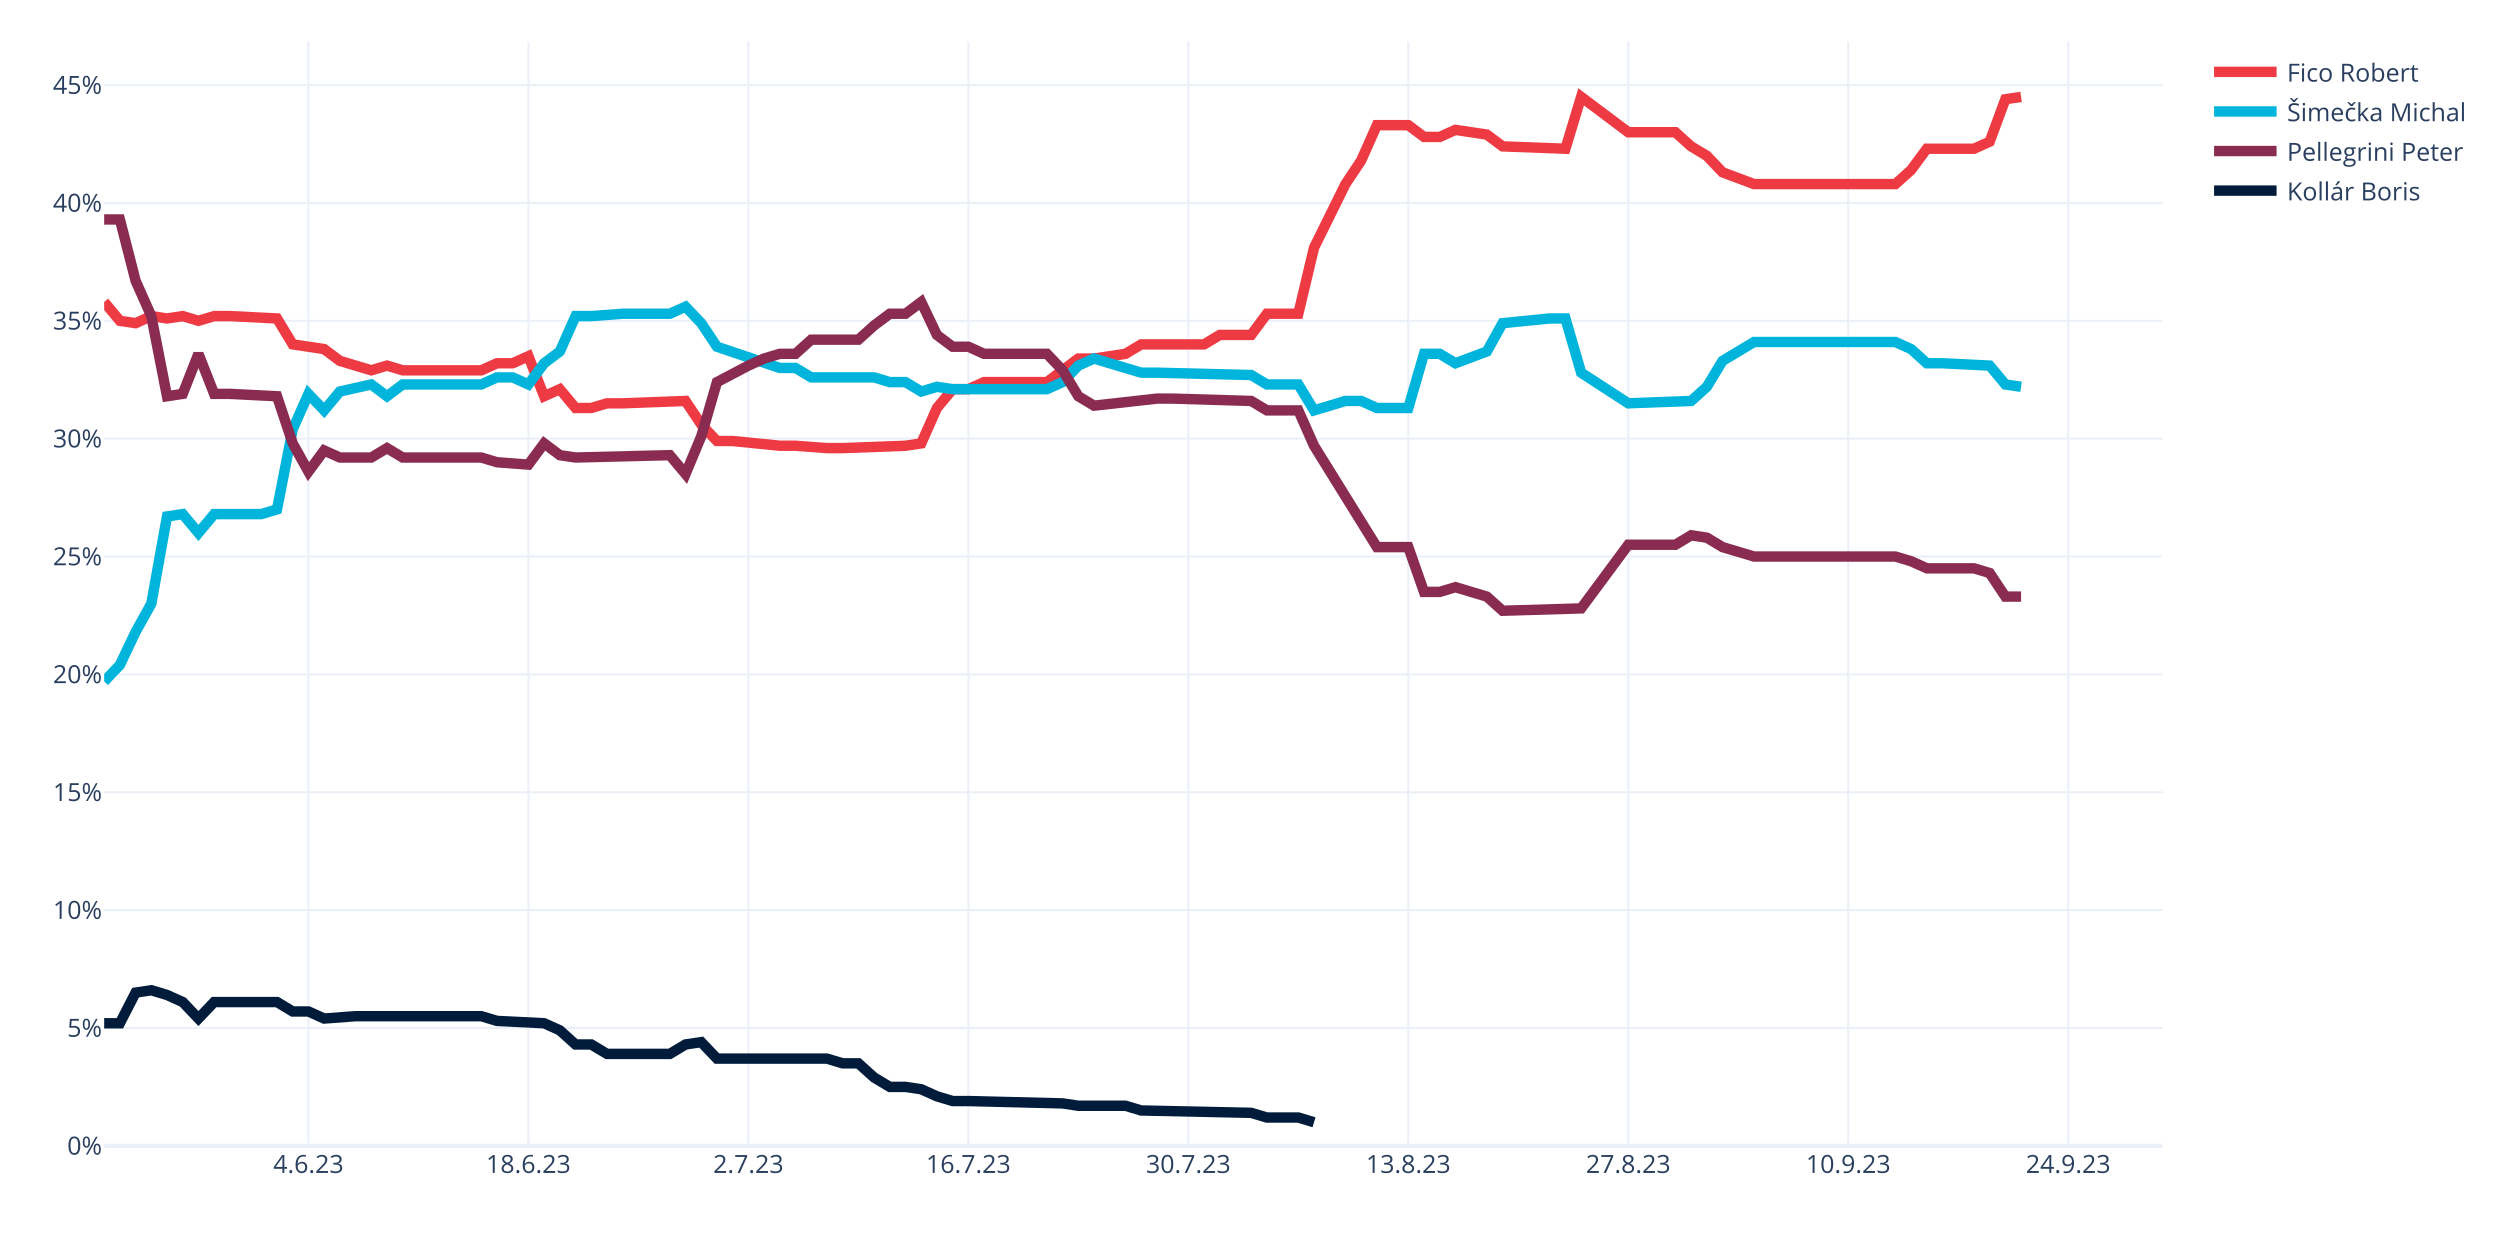
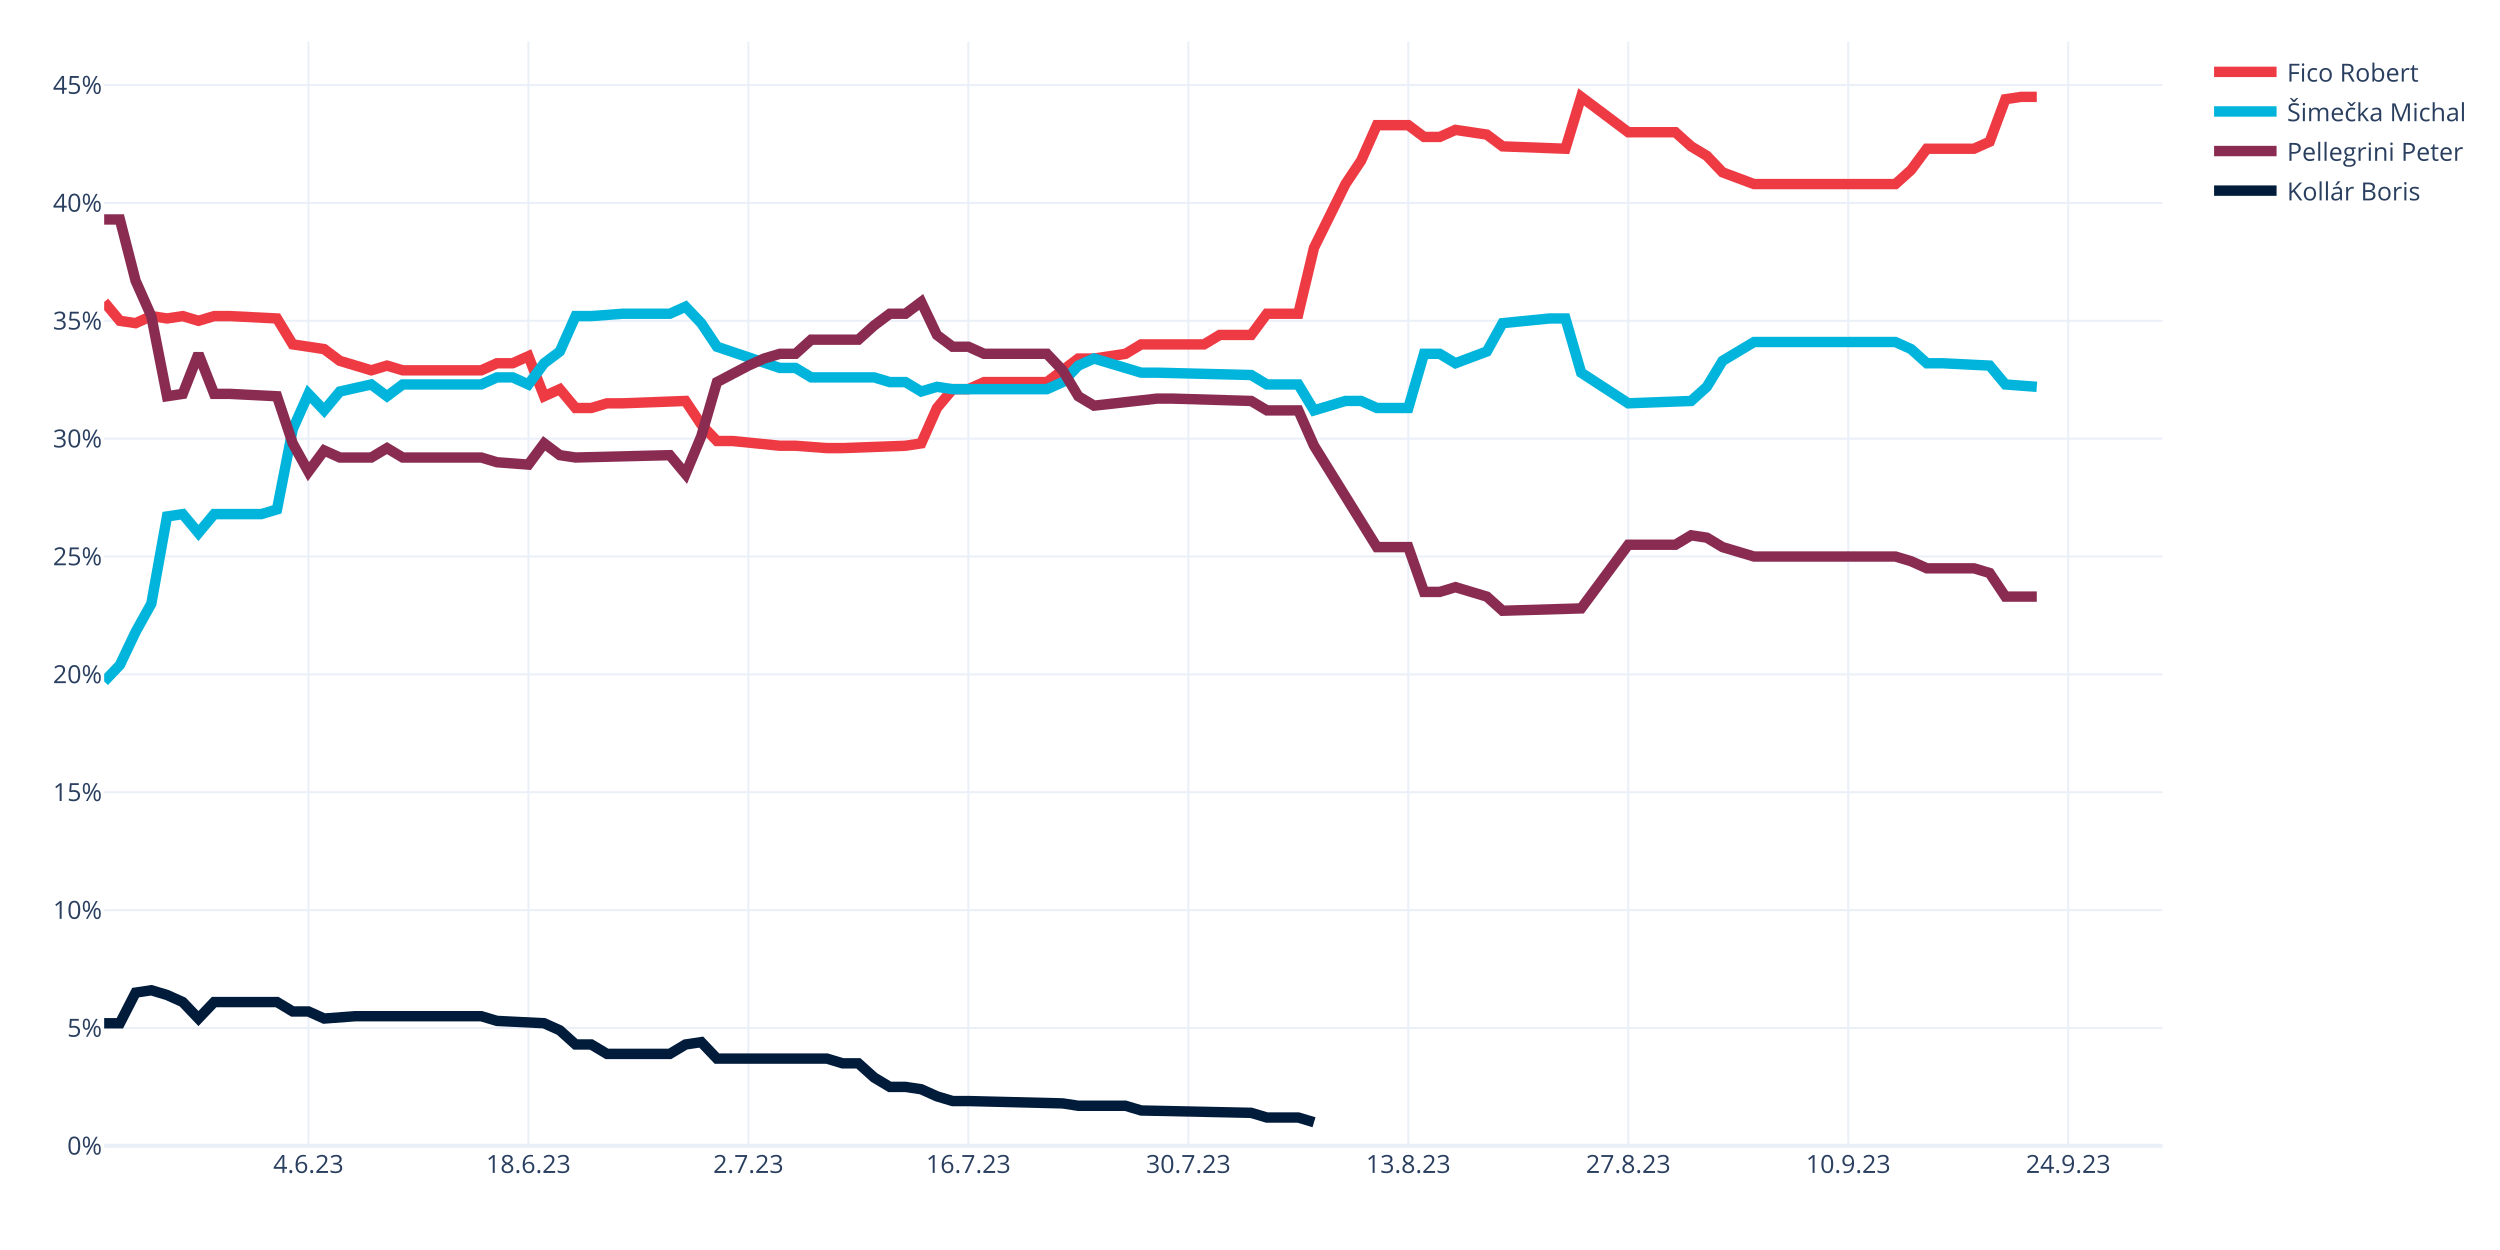
<svg xmlns="http://www.w3.org/2000/svg" class="main-svg" width="1200" height="600" style="" viewBox="0 0 1200 600">
  <rect x="0" y="0" width="1200" height="600" style="fill: rgb(255, 255, 255); fill-opacity: 1;" />
-   <defs id="defs-65bb60">
+   <defs id="defs-833be6">
    <g class="clips">
-       <clipPath id="clip65bb60xyplot" class="plotclip">
+       <clipPath id="clip833be6xyplot" class="plotclip">
        <rect width="988" height="530" />
      </clipPath>
-       <clipPath class="axesclip" id="clip65bb60x">
+       <clipPath class="axesclip" id="clip833be6x">
        <rect x="50" y="0" width="988" height="600" />
      </clipPath>
-       <clipPath class="axesclip" id="clip65bb60y">
+       <clipPath class="axesclip" id="clip833be6y">
        <rect x="0" y="20" width="1200" height="530" />
      </clipPath>
-       <clipPath class="axesclip" id="clip65bb60xy">
+       <clipPath class="axesclip" id="clip833be6xy">
        <rect x="50" y="20" width="988" height="530" />
      </clipPath>
    </g>
    <g class="gradients" />
    <g class="patterns" />
  </defs>
  <g class="bglayer" />
  <g class="layer-below">
    <g class="imagelayer" />
    <g class="shapelayer" />
  </g>
  <g class="cartesianlayer">
    <g class="subplot xy">
      <g class="layer-subplot">
        <g class="shapelayer" />
        <g class="imagelayer" />
      </g>
      <g class="minor-gridlayer">
        <g class="x" />
        <g class="y" />
      </g>
      <g class="gridlayer">
        <g class="x">
          <path class="xgrid crisp" transform="translate(148.05,0)" d="M0,20v530" style="stroke: rgb(235, 240, 248); stroke-opacity: 1; stroke-width: 1px;" />
          <path class="xgrid crisp" transform="translate(253.63,0)" d="M0,20v530" style="stroke: rgb(235, 240, 248); stroke-opacity: 1; stroke-width: 1px;" />
          <path class="xgrid crisp" transform="translate(359.22,0)" d="M0,20v530" style="stroke: rgb(235, 240, 248); stroke-opacity: 1; stroke-width: 1px;" />
          <path class="xgrid crisp" transform="translate(464.81,0)" d="M0,20v530" style="stroke: rgb(235, 240, 248); stroke-opacity: 1; stroke-width: 1px;" />
          <path class="xgrid crisp" transform="translate(570.4,0)" d="M0,20v530" style="stroke: rgb(235, 240, 248); stroke-opacity: 1; stroke-width: 1px;" />
          <path class="xgrid crisp" transform="translate(675.98,0)" d="M0,20v530" style="stroke: rgb(235, 240, 248); stroke-opacity: 1; stroke-width: 1px;" />
          <path class="xgrid crisp" transform="translate(781.57,0)" d="M0,20v530" style="stroke: rgb(235, 240, 248); stroke-opacity: 1; stroke-width: 1px;" />
          <path class="xgrid crisp" transform="translate(887.16,0)" d="M0,20v530" style="stroke: rgb(235, 240, 248); stroke-opacity: 1; stroke-width: 1px;" />
          <path class="xgrid crisp" transform="translate(992.75,0)" d="M0,20v530" style="stroke: rgb(235, 240, 248); stroke-opacity: 1; stroke-width: 1px;" />
        </g>
        <g class="y">
          <path class="ygrid crisp" transform="translate(0,493.43)" d="M50,0h988" style="stroke: rgb(235, 240, 248); stroke-opacity: 1; stroke-width: 1px;" />
          <path class="ygrid crisp" transform="translate(0,436.85)" d="M50,0h988" style="stroke: rgb(235, 240, 248); stroke-opacity: 1; stroke-width: 1px;" />
          <path class="ygrid crisp" transform="translate(0,380.28)" d="M50,0h988" style="stroke: rgb(235, 240, 248); stroke-opacity: 1; stroke-width: 1px;" />
          <path class="ygrid crisp" transform="translate(0,323.71)" d="M50,0h988" style="stroke: rgb(235, 240, 248); stroke-opacity: 1; stroke-width: 1px;" />
          <path class="ygrid crisp" transform="translate(0,267.13)" d="M50,0h988" style="stroke: rgb(235, 240, 248); stroke-opacity: 1; stroke-width: 1px;" />
          <path class="ygrid crisp" transform="translate(0,210.56)" d="M50,0h988" style="stroke: rgb(235, 240, 248); stroke-opacity: 1; stroke-width: 1px;" />
          <path class="ygrid crisp" transform="translate(0,153.99)" d="M50,0h988" style="stroke: rgb(235, 240, 248); stroke-opacity: 1; stroke-width: 1px;" />
          <path class="ygrid crisp" transform="translate(0,97.42)" d="M50,0h988" style="stroke: rgb(235, 240, 248); stroke-opacity: 1; stroke-width: 1px;" />
          <path class="ygrid crisp" transform="translate(0,40.84)" d="M50,0h988" style="stroke: rgb(235, 240, 248); stroke-opacity: 1; stroke-width: 1px;" />
        </g>
      </g>
      <g class="zerolinelayer">
        <path class="yzl zl crisp" transform="translate(0,550)" d="M50,0h988" style="stroke: rgb(235, 240, 248); stroke-opacity: 1; stroke-width: 2px;" />
      </g>
      <path class="xlines-below" />
      <path class="ylines-below" />
      <g class="overlines-below" />
      <g class="xaxislayer-below" />
      <g class="yaxislayer-below" />
      <g class="overaxes-below" />
-       <g class="plot" transform="translate(50,20)" clip-path="url(#clip65bb60xyplot)">
+       <g class="plot" transform="translate(50,20)" clip-path="url(#clip833be6xyplot)">
        <g class="scatterlayer mlayer">
-           <g class="trace scatter trace67bc1e" style="stroke-miterlimit: 2; opacity: 1;">
-             <g class="fills" />
-             <g class="errorbars" />
-             <g class="lines">
-               <path class="js-line" d="M0,124.94L7.54,133.99L15.08,135.12L22.63,131.73L30.17,132.86L37.71,131.73L45.25,133.99L52.79,131.73L60.34,131.73L82.96,132.86L90.5,145.3L105.59,147.57L113.13,153.22L128.21,157.75L135.76,155.49L143.3,157.75L150.84,157.75L181.01,157.75L188.55,154.36L196.09,154.36L203.63,150.96L211.18,170.2L218.72,166.8L226.26,175.85L233.8,175.85L241.34,173.59L248.89,173.59L279.05,172.46L286.6,183.77L294.14,191.69L301.68,191.69L324.31,193.96L331.85,193.96L346.93,195.09L354.47,195.09L384.64,193.96L392.18,192.82L399.73,175.85L407.27,166.8L414.81,166.8L422.35,163.41L452.52,163.41L460.06,157.75L467.6,152.09L475.15,152.09L490.23,149.83L497.77,145.3L527.94,145.3L535.48,140.78L550.56,140.78L558.11,130.59L573.19,130.59L580.73,98.91L595.82,68.36L603.36,57.05L610.9,40.08L618.44,40.08L625.98,40.08L633.53,45.73L641.07,45.73L648.61,42.34L663.69,44.6L671.24,50.26L701.4,51.39L708.95,26.5L731.57,43.47L739.11,43.47L754.2,43.47L761.74,50.26L769.28,54.79L776.82,62.71L791.91,68.36L799.45,68.36L859.79,68.36L867.33,61.58L874.87,51.39L882.41,51.39L897.5,51.39L905.04,48L912.58,27.63L920.12,26.5" style="vector-effect: none; fill: none; stroke: rgb(238, 58, 67); stroke-opacity: 1; stroke-width: 5px; opacity: 1;" />
-             </g>
-             <g class="points" />
-             <g class="text" />
-           </g>
-           <g class="trace scatter trace8dca2f" style="stroke-miterlimit: 2; opacity: 1;">
-             <g class="fills" />
-             <g class="errorbars" />
-             <g class="lines">
-               <path class="js-line" d="M0,307.1L7.54,299.18L15.08,283.34L22.63,269.76L30.17,227.9L37.71,226.77L45.25,235.82L52.79,226.77L60.34,226.77L75.42,226.77L82.96,224.51L90.5,186.04L98.05,169.06L105.59,176.98L113.13,167.93L128.21,164.54L135.76,170.2L143.3,164.54L150.84,164.54L181.01,164.54L188.55,161.14L196.09,161.14L203.63,164.54L211.18,154.36L218.72,148.7L226.26,131.73L233.8,131.73L248.89,130.59L256.43,130.59L271.51,130.59L279.05,127.2L286.6,135.12L294.14,146.43L324.31,156.62L331.85,156.62L339.39,161.14L346.93,161.14L369.56,161.14L377.1,163.41L384.64,163.41L392.18,167.93L399.73,165.67L407.27,166.8L452.52,166.8L460.06,163.41L467.6,155.49L475.15,152.09L497.77,158.88L505.31,158.88L550.56,160.01L558.11,164.54L573.19,164.54L580.73,176.98L595.82,172.46L603.36,172.46L610.9,175.85L618.44,175.85L625.98,175.85L633.53,149.83L641.07,149.83L648.61,154.36L663.69,148.7L671.24,135.12L693.86,132.86L701.4,132.86L708.95,158.88L731.57,173.59L761.74,172.46L769.28,165.67L776.82,153.22L791.91,144.17L859.79,144.17L867.33,147.57L874.87,154.36L882.41,154.36L905.04,155.49L912.58,164.54L920.12,165.67" style="vector-effect: none; fill: none; stroke: rgb(0, 180, 219); stroke-opacity: 1; stroke-width: 5px; opacity: 1;" />
-             </g>
-             <g class="points" />
-             <g class="text" />
-           </g>
-           <g class="trace scatter trace0e0076" style="stroke-miterlimit: 2; opacity: 1;">
-             <g class="fills" />
-             <g class="errorbars" />
-             <g class="lines">
-               <path class="js-line" d="M0,85.34L7.54,85.34L15.08,114.75L22.63,131.73L30.17,170.2L37.71,169.06L45.25,149.83L52.79,169.06L60.34,169.06L82.96,170.2L90.5,192.82L98.05,206.4L105.59,196.22L113.13,199.61L120.67,199.61L128.21,199.61L135.76,195.09L143.3,199.61L150.84,199.61L181.01,199.61L188.55,201.88L203.63,203.01L211.18,192.82L218.72,198.48L226.26,199.61L271.51,198.48L279.05,207.53L286.6,189.43L294.14,163.41L309.22,155.49L316.76,152.09L324.31,149.83L331.85,149.83L339.39,143.04L346.93,143.04L362.02,143.04L369.56,136.25L377.1,130.59L384.64,130.59L392.18,124.94L399.73,140.78L407.27,146.43L414.81,146.43L422.35,149.83L429.89,149.83L452.52,149.83L460.06,157.75L467.6,170.2L475.15,174.72L505.31,171.33L512.85,171.33L550.56,172.46L558.11,176.98L573.19,176.98L580.73,193.96L610.9,242.61L618.44,242.61L625.98,242.61L633.53,264.11L641.07,264.11L648.61,261.84L663.69,266.37L671.24,273.16L708.95,272.03L731.57,241.48L754.2,241.48L761.74,236.95L769.28,238.08L776.82,242.61L791.91,247.13L799.45,247.13L859.79,247.13L867.33,249.4L874.87,252.79L882.41,252.79L897.5,252.79L905.04,255.06L912.58,266.37L920.12,266.37" style="vector-effect: none; fill: none; stroke: rgb(138, 44, 81); stroke-opacity: 1; stroke-width: 5px; opacity: 1;" />
-             </g>
-             <g class="points" />
-             <g class="text" />
-           </g>
-           <g class="trace scatter trace4ac39d" style="stroke-miterlimit: 2; opacity: 1;">
+           <g class="trace scatter traceca0d8a" style="stroke-miterlimit: 2; opacity: 1;">
+             <g class="fills" />
+             <g class="errorbars" />
+             <g class="lines">
+               <path class="js-line" d="M0,124.94L7.54,133.99L15.08,135.12L22.63,131.73L30.17,132.86L37.71,131.73L45.25,133.99L52.79,131.73L60.34,131.73L82.96,132.86L90.5,145.3L105.59,147.57L113.13,153.22L128.21,157.75L135.76,155.49L143.3,157.75L150.84,157.75L181.01,157.75L188.55,154.36L196.09,154.36L203.63,150.96L211.18,170.2L218.72,166.8L226.26,175.85L233.8,175.85L241.34,173.59L248.89,173.59L279.05,172.46L286.6,183.77L294.14,191.69L301.68,191.69L324.31,193.96L331.85,193.96L346.93,195.09L354.47,195.09L384.64,193.96L392.18,192.82L399.73,175.85L407.27,166.8L414.81,166.8L422.35,163.41L452.52,163.41L460.06,157.75L467.6,152.09L475.15,152.09L490.23,149.83L497.77,145.3L527.94,145.3L535.48,140.78L550.56,140.78L558.11,130.59L573.19,130.59L580.73,98.91L595.82,68.36L603.36,57.05L610.9,40.08L618.44,40.08L625.98,40.08L633.53,45.73L641.07,45.73L648.61,42.34L663.69,44.6L671.24,50.26L701.4,51.39L708.95,26.5L731.57,43.47L739.11,43.47L754.2,43.47L761.74,50.26L769.28,54.79L776.82,62.71L791.91,68.36L799.45,68.36L859.79,68.36L867.33,61.58L874.87,51.39L882.41,51.39L897.5,51.39L905.04,48L912.58,27.63L920.12,26.5L927.66,26.5" style="vector-effect: none; fill: none; stroke: rgb(238, 58, 67); stroke-opacity: 1; stroke-width: 5px; opacity: 1;" />
+             </g>
+             <g class="points" />
+             <g class="text" />
+           </g>
+           <g class="trace scatter trace0eba8d" style="stroke-miterlimit: 2; opacity: 1;">
+             <g class="fills" />
+             <g class="errorbars" />
+             <g class="lines">
+               <path class="js-line" d="M0,307.1L7.54,299.18L15.08,283.34L22.63,269.76L30.17,227.9L37.71,226.77L45.25,235.82L52.79,226.77L60.34,226.77L75.42,226.77L82.96,224.51L90.5,186.04L98.05,169.06L105.59,176.98L113.13,167.93L128.21,164.54L135.76,170.2L143.3,164.54L150.84,164.54L181.01,164.54L188.55,161.14L196.09,161.14L203.63,164.54L211.18,154.36L218.72,148.7L226.26,131.73L233.8,131.73L248.89,130.59L256.43,130.59L271.51,130.59L279.05,127.2L286.6,135.12L294.14,146.43L324.31,156.62L331.85,156.62L339.39,161.14L346.93,161.14L369.56,161.14L377.1,163.41L384.64,163.41L392.18,167.93L399.73,165.67L407.27,166.8L452.52,166.8L460.06,163.41L467.6,155.49L475.15,152.09L497.77,158.88L505.31,158.88L550.56,160.01L558.11,164.54L573.19,164.54L580.73,176.98L595.82,172.46L603.36,172.46L610.9,175.85L618.44,175.85L625.98,175.85L633.53,149.83L641.07,149.83L648.61,154.36L663.69,148.7L671.24,135.12L693.86,132.86L701.4,132.86L708.95,158.88L731.57,173.59L761.74,172.46L769.28,165.67L776.82,153.22L791.91,144.17L859.79,144.17L867.33,147.57L874.87,154.36L882.41,154.36L905.04,155.49L912.58,164.54L927.66,165.67" style="vector-effect: none; fill: none; stroke: rgb(0, 180, 219); stroke-opacity: 1; stroke-width: 5px; opacity: 1;" />
+             </g>
+             <g class="points" />
+             <g class="text" />
+           </g>
+           <g class="trace scatter trace90b494" style="stroke-miterlimit: 2; opacity: 1;">
+             <g class="fills" />
+             <g class="errorbars" />
+             <g class="lines">
+               <path class="js-line" d="M0,85.34L7.54,85.34L15.08,114.75L22.63,131.73L30.17,170.2L37.71,169.06L45.25,149.83L52.79,169.06L60.34,169.06L82.96,170.2L90.5,192.82L98.05,206.4L105.59,196.22L113.13,199.61L120.67,199.61L128.21,199.61L135.76,195.09L143.3,199.61L150.84,199.61L181.01,199.61L188.55,201.88L203.63,203.01L211.18,192.82L218.72,198.48L226.26,199.61L271.51,198.48L279.05,207.53L286.6,189.43L294.14,163.41L309.22,155.49L316.76,152.09L324.31,149.83L331.85,149.83L339.39,143.04L346.93,143.04L362.02,143.04L369.56,136.25L377.1,130.59L384.64,130.59L392.18,124.94L399.73,140.78L407.27,146.43L414.81,146.43L422.35,149.83L429.89,149.83L452.52,149.83L460.06,157.75L467.6,170.2L475.15,174.72L505.31,171.33L512.85,171.33L550.56,172.46L558.11,176.98L573.19,176.98L580.73,193.96L610.9,242.61L618.44,242.61L625.98,242.61L633.53,264.11L641.07,264.11L648.61,261.84L663.69,266.37L671.24,273.16L708.95,272.03L731.57,241.48L754.2,241.48L761.74,236.95L769.28,238.08L776.82,242.61L791.91,247.13L799.45,247.13L859.79,247.13L867.33,249.4L874.87,252.79L882.41,252.79L897.5,252.79L905.04,255.06L912.58,266.37L920.12,266.37L927.66,266.37" style="vector-effect: none; fill: none; stroke: rgb(138, 44, 81); stroke-opacity: 1; stroke-width: 5px; opacity: 1;" />
+             </g>
+             <g class="points" />
+             <g class="text" />
+           </g>
+           <g class="trace scatter tracee0b99c" style="stroke-miterlimit: 2; opacity: 1;">
            <g class="fills" />
            <g class="errorbars" />
            <g class="lines">
              <path class="js-line" d="M0,471.16L7.54,471.16L15.08,456.46L22.63,455.32L30.17,457.59L37.71,460.98L45.25,468.9L52.79,460.98L60.34,460.98L82.96,460.98L90.5,465.51L98.05,465.51L105.59,468.9L120.67,467.77L128.21,467.77L181.01,467.77L188.55,470.03L211.18,471.16L218.72,474.56L226.26,481.35L233.8,481.35L241.34,485.87L248.89,485.87L271.51,485.87L279.05,481.35L286.6,480.22L294.14,488.14L346.93,488.14L354.47,490.4L362.02,490.4L369.56,497.19L377.1,501.71L384.64,501.71L392.18,502.84L399.73,506.24L407.27,508.5L414.81,508.5L460.06,509.63L467.6,510.77L490.23,510.77L497.77,513.03L550.56,514.16L558.11,516.42L573.19,516.42L580.73,518.69" style="vector-effect: none; fill: none; stroke: rgb(1, 27, 58); stroke-opacity: 1; stroke-width: 5px; opacity: 1;" />
            </g>
            <g class="points" />
            <g class="text" />
          </g>
        </g>
      </g>
      <g class="overplot" />
      <path class="xlines-above crisp" d="M0,0" style="fill: none;" />
      <path class="ylines-above crisp" d="M0,0" style="fill: none;" />
      <g class="overlines-above" />
      <g class="xaxislayer-above">
        <g class="xtick">
          <text text-anchor="middle" x="0" y="563" transform="translate(148.05,0)" style="font-family: 'Open Sans', verdana, arial, sans-serif; font-size: 12px; fill: rgb(42, 63, 95); fill-opacity: 1; white-space: pre; opacity: 1;">4.6.23</text>
        </g>
        <g class="xtick">
          <text text-anchor="middle" x="0" y="563" style="font-family: 'Open Sans', verdana, arial, sans-serif; font-size: 12px; fill: rgb(42, 63, 95); fill-opacity: 1; white-space: pre; opacity: 1;" transform="translate(253.63,0)">18.6.23</text>
        </g>
        <g class="xtick">
          <text text-anchor="middle" x="0" y="563" style="font-family: 'Open Sans', verdana, arial, sans-serif; font-size: 12px; fill: rgb(42, 63, 95); fill-opacity: 1; white-space: pre; opacity: 1;" transform="translate(359.22,0)">2.7.23</text>
        </g>
        <g class="xtick">
          <text text-anchor="middle" x="0" y="563" style="font-family: 'Open Sans', verdana, arial, sans-serif; font-size: 12px; fill: rgb(42, 63, 95); fill-opacity: 1; white-space: pre; opacity: 1;" transform="translate(464.81,0)">16.7.23</text>
        </g>
        <g class="xtick">
          <text text-anchor="middle" x="0" y="563" style="font-family: 'Open Sans', verdana, arial, sans-serif; font-size: 12px; fill: rgb(42, 63, 95); fill-opacity: 1; white-space: pre; opacity: 1;" transform="translate(570.4,0)">30.7.23</text>
        </g>
        <g class="xtick">
          <text text-anchor="middle" x="0" y="563" style="font-family: 'Open Sans', verdana, arial, sans-serif; font-size: 12px; fill: rgb(42, 63, 95); fill-opacity: 1; white-space: pre; opacity: 1;" transform="translate(675.98,0)">13.8.23</text>
        </g>
        <g class="xtick">
          <text text-anchor="middle" x="0" y="563" style="font-family: 'Open Sans', verdana, arial, sans-serif; font-size: 12px; fill: rgb(42, 63, 95); fill-opacity: 1; white-space: pre; opacity: 1;" transform="translate(781.57,0)">27.8.23</text>
        </g>
        <g class="xtick">
          <text text-anchor="middle" x="0" y="563" style="font-family: 'Open Sans', verdana, arial, sans-serif; font-size: 12px; fill: rgb(42, 63, 95); fill-opacity: 1; white-space: pre; opacity: 1;" transform="translate(887.16,0)">10.9.23</text>
        </g>
        <g class="xtick">
          <text text-anchor="middle" x="0" y="563" style="font-family: 'Open Sans', verdana, arial, sans-serif; font-size: 12px; fill: rgb(42, 63, 95); fill-opacity: 1; white-space: pre; opacity: 1;" transform="translate(992.75,0)">24.9.23</text>
        </g>
      </g>
      <g class="yaxislayer-above">
        <g class="ytick">
          <text text-anchor="end" x="49" y="4.2" transform="translate(0,550)" style="font-family: 'Open Sans', verdana, arial, sans-serif; font-size: 12px; fill: rgb(42, 63, 95); fill-opacity: 1; white-space: pre; opacity: 1;">0%</text>
        </g>
        <g class="ytick">
          <text text-anchor="end" x="49" y="4.2" style="font-family: 'Open Sans', verdana, arial, sans-serif; font-size: 12px; fill: rgb(42, 63, 95); fill-opacity: 1; white-space: pre; opacity: 1;" transform="translate(0,493.43)">5%</text>
        </g>
        <g class="ytick">
          <text text-anchor="end" x="49" y="4.2" style="font-family: 'Open Sans', verdana, arial, sans-serif; font-size: 12px; fill: rgb(42, 63, 95); fill-opacity: 1; white-space: pre; opacity: 1;" transform="translate(0,436.85)">10%</text>
        </g>
        <g class="ytick">
          <text text-anchor="end" x="49" y="4.2" style="font-family: 'Open Sans', verdana, arial, sans-serif; font-size: 12px; fill: rgb(42, 63, 95); fill-opacity: 1; white-space: pre; opacity: 1;" transform="translate(0,380.28)">15%</text>
        </g>
        <g class="ytick">
          <text text-anchor="end" x="49" y="4.2" style="font-family: 'Open Sans', verdana, arial, sans-serif; font-size: 12px; fill: rgb(42, 63, 95); fill-opacity: 1; white-space: pre; opacity: 1;" transform="translate(0,323.71)">20%</text>
        </g>
        <g class="ytick">
          <text text-anchor="end" x="49" y="4.2" style="font-family: 'Open Sans', verdana, arial, sans-serif; font-size: 12px; fill: rgb(42, 63, 95); fill-opacity: 1; white-space: pre; opacity: 1;" transform="translate(0,267.13)">25%</text>
        </g>
        <g class="ytick">
          <text text-anchor="end" x="49" y="4.2" style="font-family: 'Open Sans', verdana, arial, sans-serif; font-size: 12px; fill: rgb(42, 63, 95); fill-opacity: 1; white-space: pre; opacity: 1;" transform="translate(0,210.56)">30%</text>
        </g>
        <g class="ytick">
          <text text-anchor="end" x="49" y="4.2" style="font-family: 'Open Sans', verdana, arial, sans-serif; font-size: 12px; fill: rgb(42, 63, 95); fill-opacity: 1; white-space: pre; opacity: 1;" transform="translate(0,153.99)">35%</text>
        </g>
        <g class="ytick">
          <text text-anchor="end" x="49" y="4.2" style="font-family: 'Open Sans', verdana, arial, sans-serif; font-size: 12px; fill: rgb(42, 63, 95); fill-opacity: 1; white-space: pre; opacity: 1;" transform="translate(0,97.42)">40%</text>
        </g>
        <g class="ytick">
          <text text-anchor="end" x="49" y="4.2" style="font-family: 'Open Sans', verdana, arial, sans-serif; font-size: 12px; fill: rgb(42, 63, 95); fill-opacity: 1; white-space: pre; opacity: 1;" transform="translate(0,40.84)">45%</text>
        </g>
      </g>
      <g class="overaxes-above" />
    </g>
  </g>
  <g class="polarlayer" />
  <g class="smithlayer" />
  <g class="ternarylayer" />
  <g class="geolayer" />
  <g class="funnelarealayer" />
  <g class="pielayer" />
  <g class="iciclelayer" />
  <g class="treemaplayer" />
  <g class="sunburstlayer" />
  <g class="glimages" />
-   <defs id="topdefs-65bb60">
+   <defs id="topdefs-833be6">
    <g class="clips" />
-     <clipPath id="legend65bb60">
+     <clipPath id="legend833be6">
      <rect width="130" height="86" x="0" y="0" />
    </clipPath>
  </defs>
  <g class="layer-above">
    <g class="imagelayer" />
    <g class="shapelayer" />
  </g>
  <g class="infolayer">
    <g class="legend" pointer-events="all" transform="translate(1057.76,20)">
      <rect class="bg" shape-rendering="crispEdges" style="stroke: rgb(68, 68, 68); stroke-opacity: 1; fill: rgb(255, 255, 255); fill-opacity: 1; stroke-width: 0px;" width="130" height="86" x="0" y="0" />
-       <g class="scrollbox" transform="" clip-path="url(#legend65bb60)">
+       <g class="scrollbox" transform="" clip-path="url(#legend833be6)">
        <g class="groups">
          <g class="traces" transform="translate(0,14.5)" style="opacity: 1;">
            <text class="legendtext" text-anchor="start" x="40" y="4.68" style="font-family: 'Open Sans', verdana, arial, sans-serif; font-size: 12px; fill: rgb(42, 63, 95); fill-opacity: 1; white-space: pre;">Fico Robert</text>
            <g class="layers" style="opacity: 1;">
              <g class="legendfill" />
              <g class="legendlines">
                <path class="js-line" d="M5,0h30" style="fill: none; stroke: rgb(238, 58, 67); stroke-opacity: 1; stroke-width: 5px;" />
              </g>
              <g class="legendsymbols">
                <g class="legendpoints" />
              </g>
            </g>
            <rect class="legendtoggle" x="0" y="-9.5" width="124.031" height="19" style="fill: rgb(0, 0, 0); fill-opacity: 0;" />
          </g>
          <g class="traces" transform="translate(0,33.5)" style="opacity: 1;">
            <text class="legendtext" text-anchor="start" x="40" y="4.68" style="font-family: 'Open Sans', verdana, arial, sans-serif; font-size: 12px; fill: rgb(42, 63, 95); fill-opacity: 1; white-space: pre;">Šimečka Michal</text>
            <g class="layers" style="opacity: 1;">
              <g class="legendfill" />
              <g class="legendlines">
                <path class="js-line" d="M5,0h30" style="fill: none; stroke: rgb(0, 180, 219); stroke-opacity: 1; stroke-width: 5px;" />
              </g>
              <g class="legendsymbols">
                <g class="legendpoints" />
              </g>
            </g>
            <rect class="legendtoggle" x="0" y="-9.5" width="124.031" height="19" style="fill: rgb(0, 0, 0); fill-opacity: 0;" />
          </g>
          <g class="traces" transform="translate(0,52.5)" style="opacity: 1;">
            <text class="legendtext" text-anchor="start" x="40" y="4.68" style="font-family: 'Open Sans', verdana, arial, sans-serif; font-size: 12px; fill: rgb(42, 63, 95); fill-opacity: 1; white-space: pre;">Pellegrini Peter</text>
            <g class="layers" style="opacity: 1;">
              <g class="legendfill" />
              <g class="legendlines">
                <path class="js-line" d="M5,0h30" style="fill: none; stroke: rgb(138, 44, 81); stroke-opacity: 1; stroke-width: 5px;" />
              </g>
              <g class="legendsymbols">
                <g class="legendpoints" />
              </g>
            </g>
            <rect class="legendtoggle" x="0" y="-9.5" width="124.031" height="19" style="fill: rgb(0, 0, 0); fill-opacity: 0;" />
          </g>
          <g class="traces" transform="translate(0,71.5)" style="opacity: 1;">
            <text class="legendtext" text-anchor="start" x="40" y="4.68" style="font-family: 'Open Sans', verdana, arial, sans-serif; font-size: 12px; fill: rgb(42, 63, 95); fill-opacity: 1; white-space: pre;">Kollár Boris</text>
            <g class="layers" style="opacity: 1;">
              <g class="legendfill" />
              <g class="legendlines">
                <path class="js-line" d="M5,0h30" style="fill: none; stroke: rgb(1, 27, 58); stroke-opacity: 1; stroke-width: 5px;" />
              </g>
              <g class="legendsymbols">
                <g class="legendpoints" />
              </g>
            </g>
            <rect class="legendtoggle" x="0" y="-9.5" width="124.031" height="19" style="fill: rgb(0, 0, 0); fill-opacity: 0;" />
          </g>
        </g>
      </g>
      <rect class="scrollbar" rx="20" ry="3" width="0" height="0" style="fill: rgb(128, 139, 164); fill-opacity: 1;" x="0" y="0" />
    </g>
    <g class="g-gtitle" />
    <g class="g-xtitle" />
    <g class="g-ytitle" />
  </g>
</svg>
